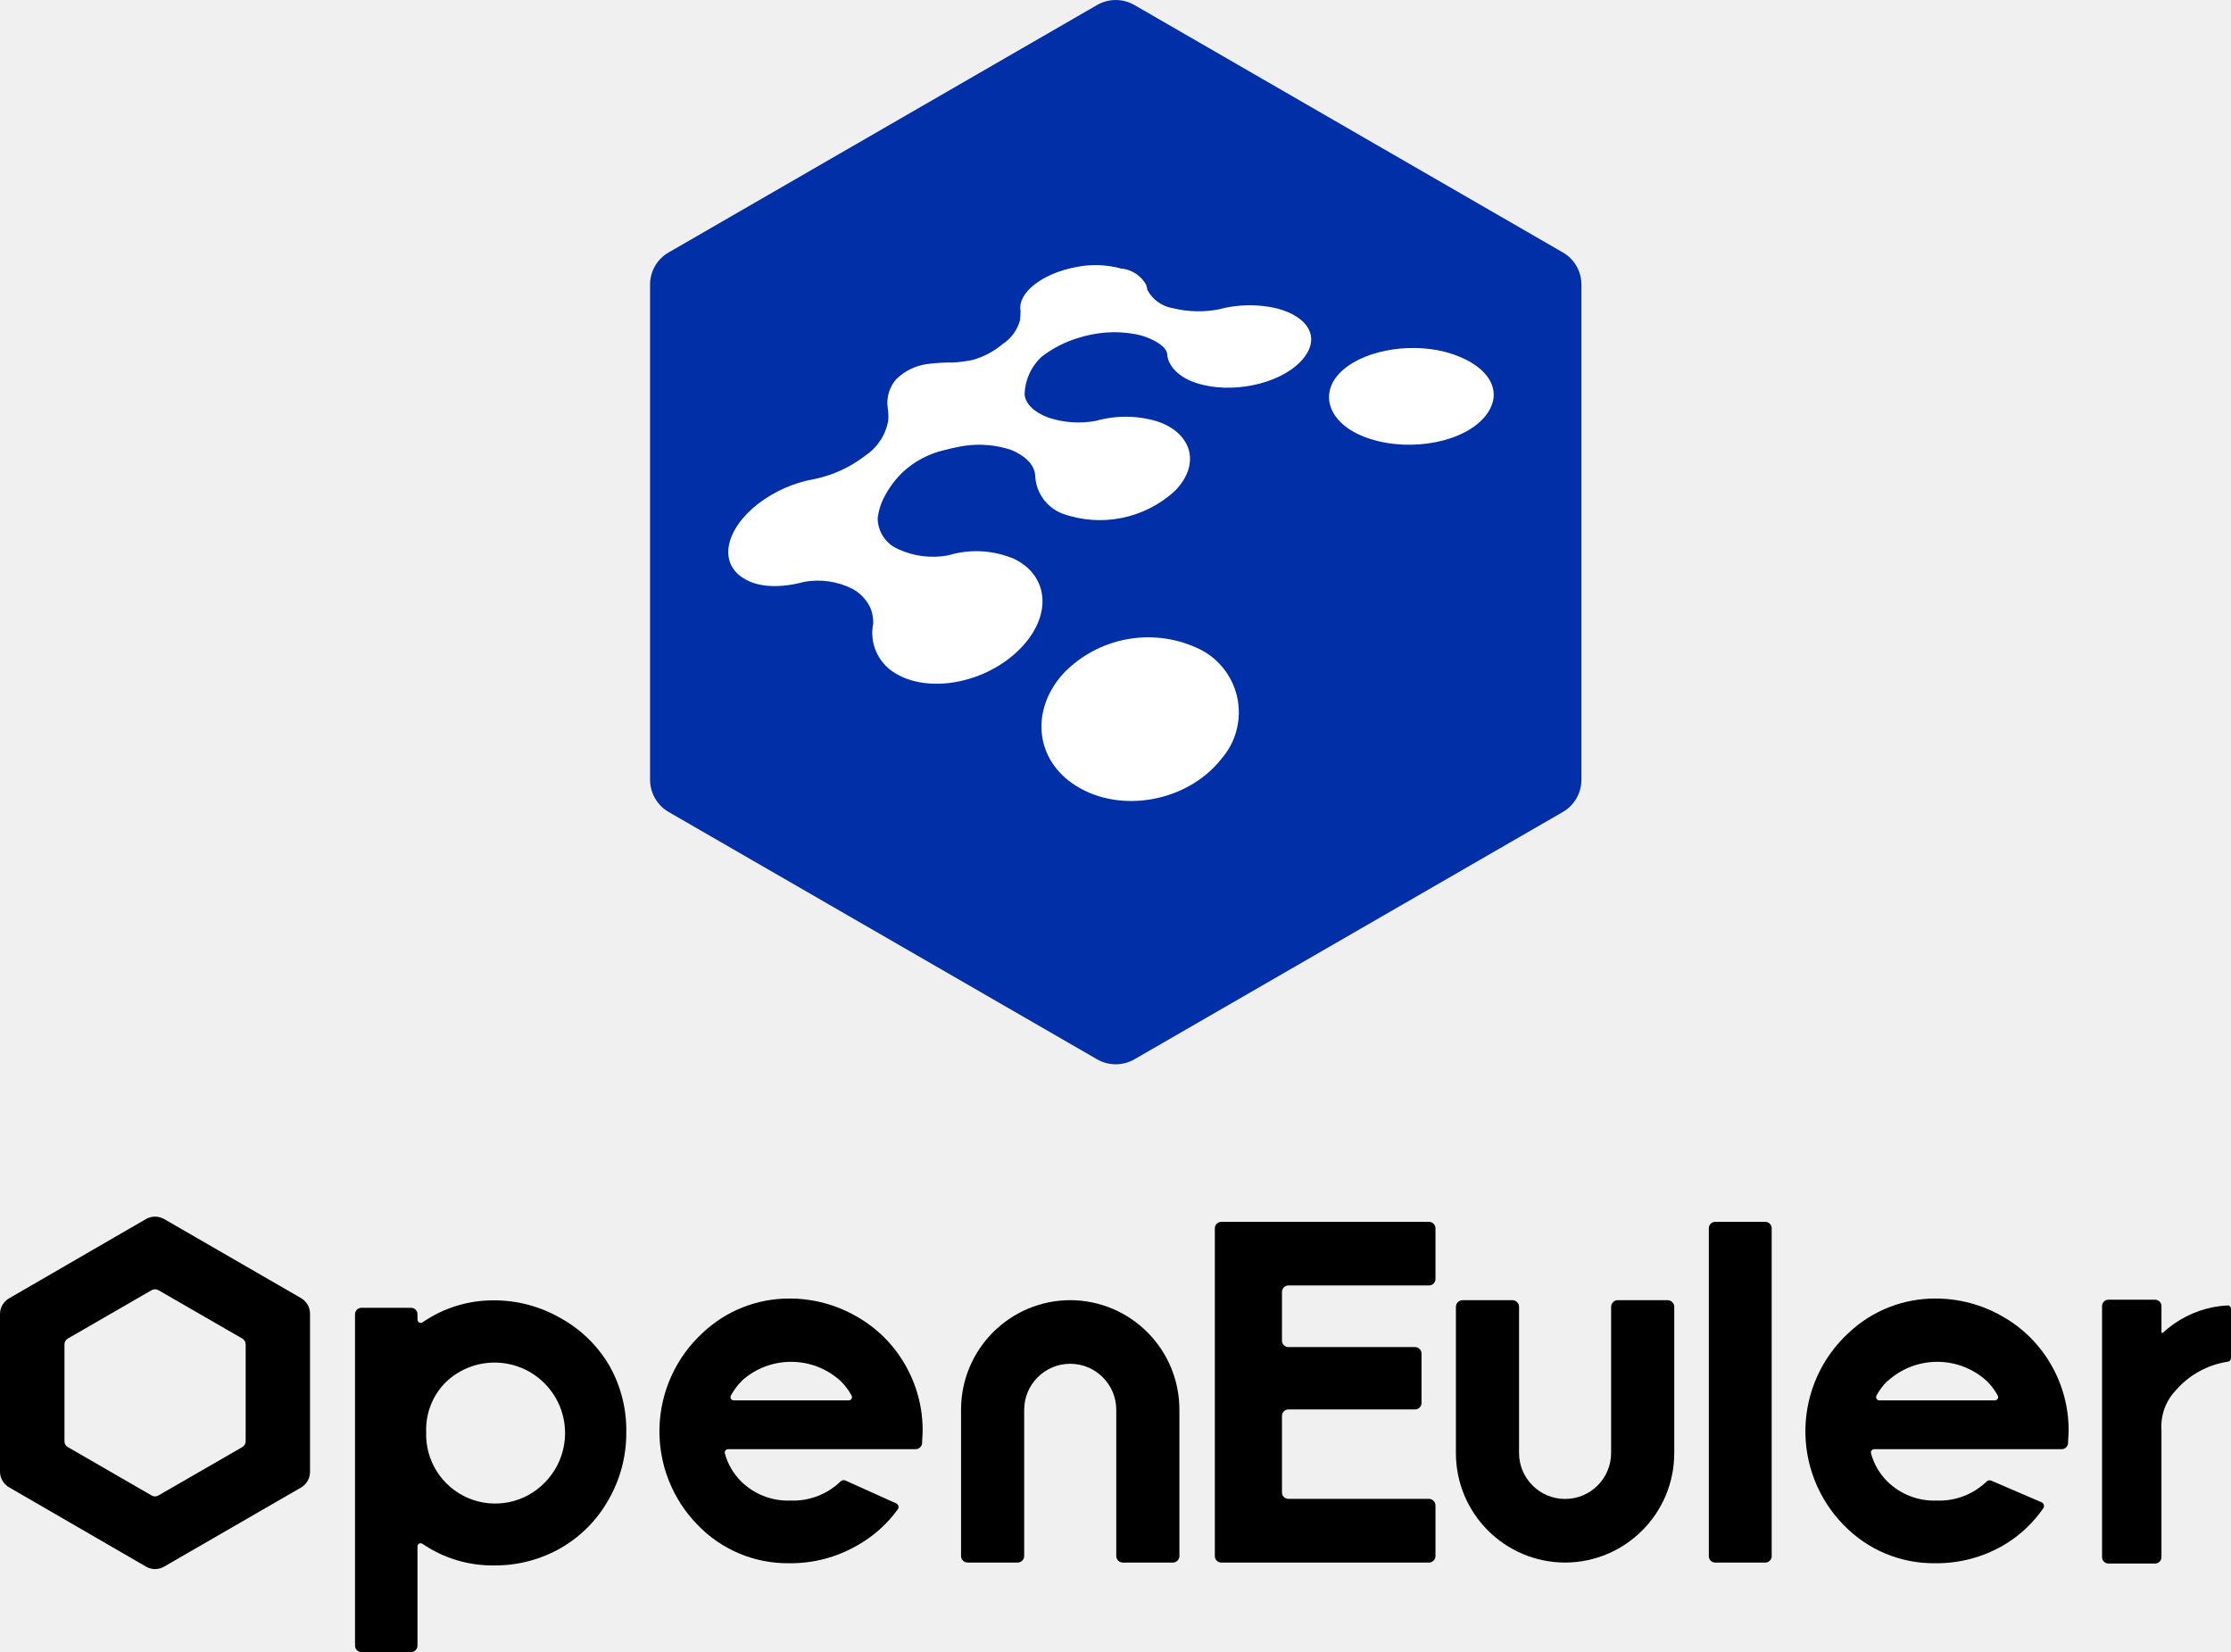
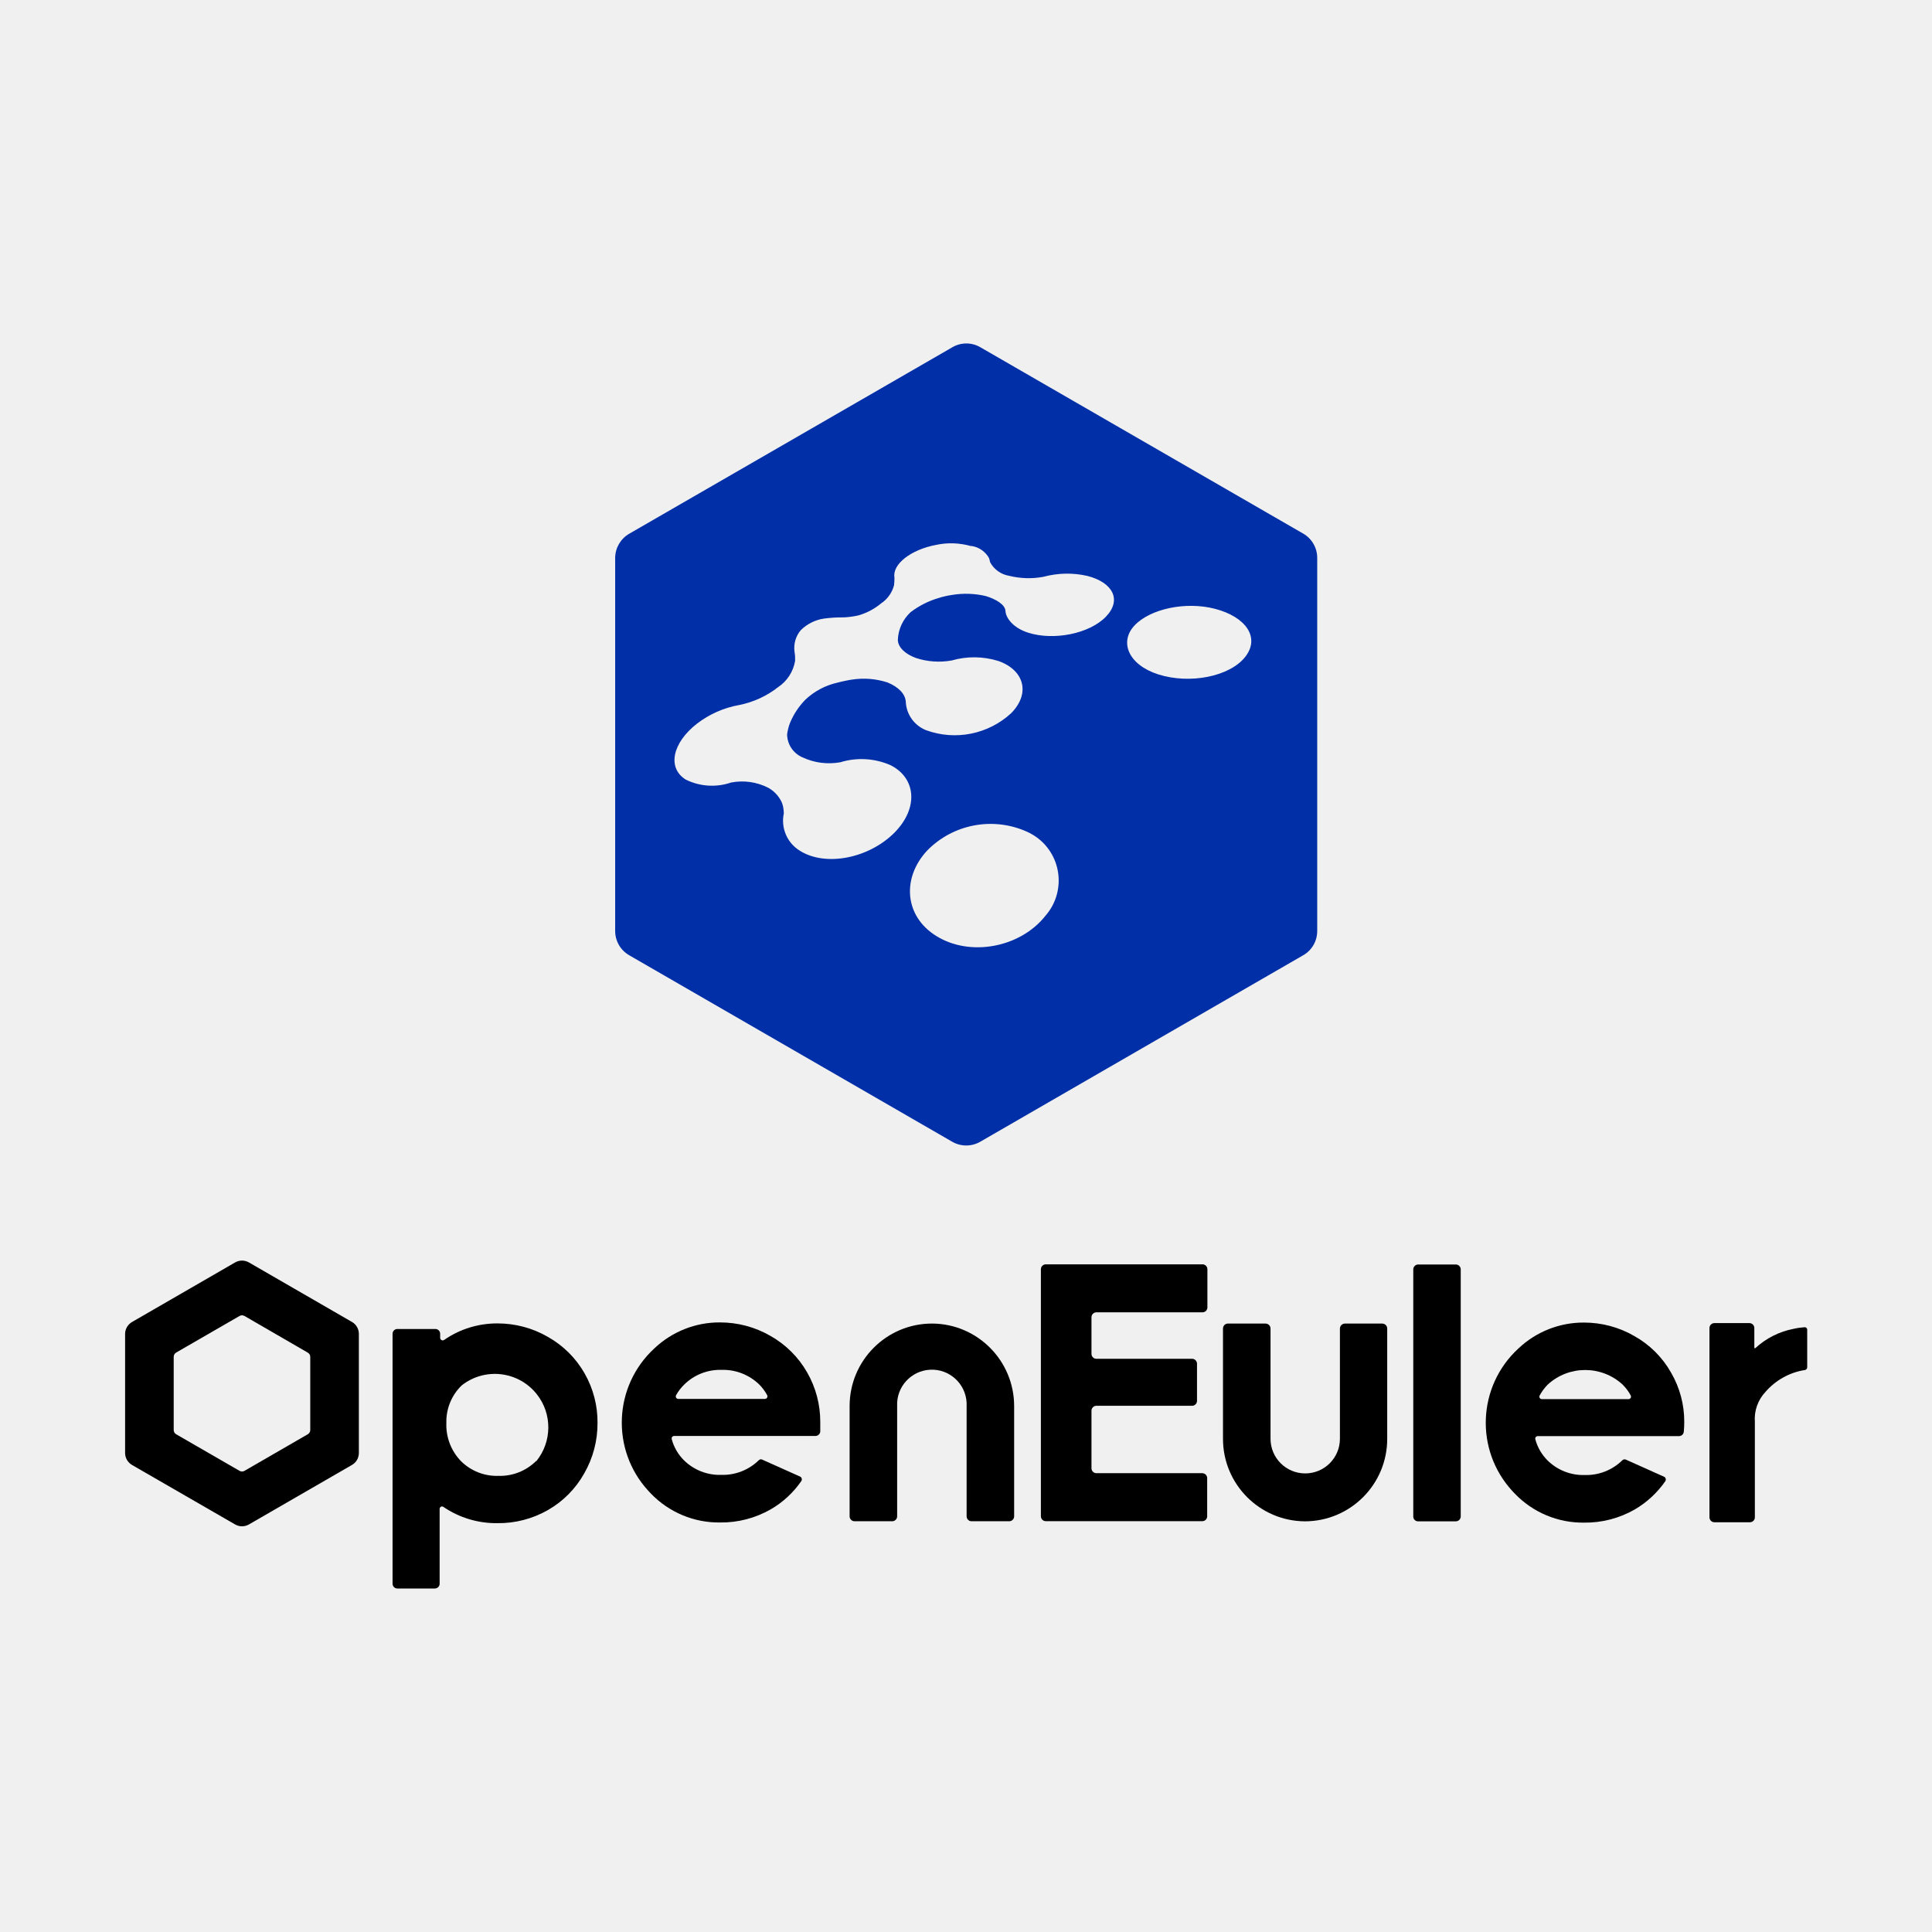
- <svg xmlns="http://www.w3.org/2000/svg" viewBox="0 0 233.58 172.91">
+ <svg xmlns="http://www.w3.org/2000/svg" id="_图层_1" data-name="图层 1" viewBox="0 0 252.82 252.82">
  <defs>
-     <style>.cls-1{fill:#002fa7;}.cls-2{fill:#fff;}</style>
+     <style>
+       .cls-1 {
+         fill: #002fa7;
+       }
+     </style>
  </defs>
-   <g id="图层_2" data-name="图层 2">
-     <g id="图层_1-2" data-name="图层 1">
-       <path class="cls-1" d="M114.87.52,70,26.43a3.87,3.87,0,0,0-1.94,3.36V81.6A3.9,3.9,0,0,0,70,85l44.87,25.9a3.91,3.91,0,0,0,3.89,0L163.63,85a3.9,3.9,0,0,0,1.94-3.37V29.79a3.87,3.87,0,0,0-1.94-3.36L118.76.52A3.91,3.91,0,0,0,114.87.52Z" />
-       <path class="cls-2" d="M151.35,36.85c-4.08-1.06-9-.05-11.16,2.28s-.92,5.49,3.27,6.82c4.39,1.4,9.92.3,12.07-2.42S155.61,38,151.35,36.85Z" />
-       <path class="cls-2" d="M125.19,67.77a12.32,12.32,0,0,0-13.77,2.64c-3.54,3.79-3.15,9.12,1.26,11.87,4.68,2.93,11.67,1.64,15.18-2.82A7.39,7.39,0,0,0,125.19,67.77Z" />
-       <path class="cls-2" d="M133.67,32.28a12.49,12.49,0,0,0-6.13.12,11.3,11.3,0,0,1-4.76-.14,3.68,3.68,0,0,1-2.66-1.92,1.58,1.58,0,0,0-.1-.43s0,0,0-.06h0a3.38,3.38,0,0,0-2.45-1.72.61.61,0,0,0-.13,0,10.14,10.14,0,0,0-4.78-.17c-3.55.66-6.15,2.71-5.81,4.58a10.21,10.21,0,0,1-.06,1A4.34,4.34,0,0,1,105,36a8.39,8.39,0,0,1-3.2,1.69,14.83,14.83,0,0,1-2,.26,19.55,19.55,0,0,0-2.81.17,5.75,5.75,0,0,0-3.17,1.59,3.78,3.78,0,0,0-.88,3A5.5,5.5,0,0,1,93,44h0a5.55,5.55,0,0,1-2.37,3.67,12.93,12.93,0,0,1-5.41,2.49h0a13.54,13.54,0,0,0-5.87,2.6c-3.38,2.64-4.16,6.12-1.53,7.76,1.54,1,3.89,1.06,6.29.41a8,8,0,0,1,5.15.72,4.42,4.42,0,0,1,1.78,1.81,3.24,3.24,0,0,1,.32,1,4.12,4.12,0,0,1,.07.78h0a4.91,4.91,0,0,0,2.25,5.21c3.57,2.22,9.6,1.06,13.14-2.55,3.38-3.45,3-7.63-.64-9.39a10.13,10.13,0,0,0-6.91-.37,8.66,8.66,0,0,1-5.24-.66,3.54,3.54,0,0,1-2.14-3.24,6.83,6.83,0,0,1,.42-1.64,9.92,9.92,0,0,1,2.16-3.13,9.55,9.55,0,0,1,4.44-2.36c.68-.18,1.79-.41,2-.43a10.64,10.64,0,0,1,4.93.41c1.41.57,2.45,1.5,2.54,2.66a4.47,4.47,0,0,0,2.8,4,11.61,11.61,0,0,0,11.84-2.37c2.7-2.76,1.8-6-1.78-7.24a11.39,11.39,0,0,0-6.5-.08,10,10,0,0,1-5-.35c-1.46-.55-2.42-1.44-2.47-2.48a5.59,5.59,0,0,1,1.77-3.87,11.79,11.79,0,0,1,3.91-2,12.63,12.63,0,0,1,1.85-.43,11.79,11.79,0,0,1,4.69.19c1.4.42,2.68,1.19,2.72,2,.06,1.1,1.15,2.41,3.13,3,3.55,1.14,8.47.13,10.77-2.21S137.16,33.19,133.67,32.28Z" />
-       <path d="M179.58,127.91h5.24a.67.67,0,0,1,.67.67v34.33a.67.67,0,0,1-.67.67h-5.24a.67.67,0,0,1-.67-.67V128.58A.67.67,0,0,1,179.58,127.91Z" />
-       <path d="M150.29,133.87v-5.28a.68.68,0,0,0-.69-.68H127.87a.68.68,0,0,0-.68.68V162.9a.68.68,0,0,0,.68.68H149.6a.68.68,0,0,0,.69-.68v-5.31a.69.69,0,0,0-.69-.68H134.9a.67.67,0,0,1-.68-.68v-8a.67.67,0,0,1,.68-.68h13.25a.68.68,0,0,0,.68-.68v-5.17a.68.68,0,0,0-.68-.68H134.9a.67.67,0,0,1-.68-.68v-5.09a.68.68,0,0,1,.68-.68h14.7A.68.68,0,0,0,150.29,133.87Z" />
-       <path d="M231.73,136.84a10.85,10.85,0,0,0-5.28,2.68.09.09,0,0,1-.15-.06v-2.72a.67.67,0,0,0-.67-.68h-4.88a.67.67,0,0,0-.67.68V163a.67.67,0,0,0,.67.68h4.88a.67.67,0,0,0,.67-.68v-6.45c0-.33,0-5.19,0-6.82a5.5,5.5,0,0,1,1.49-4.17,9,9,0,0,1,5.4-3,.41.41,0,0,0,.39-.42V137a.35.35,0,0,0-.36-.34A11,11,0,0,0,231.73,136.84Z" />
-       <path d="M63.82,143A13.45,13.45,0,0,0,58.71,138a13.91,13.91,0,0,0-7-1.87,13,13,0,0,0-7.47,2.3.34.34,0,0,1-.53-.28v-.57a.67.67,0,0,0-.67-.67h-5.2a.67.67,0,0,0-.67.67v34.7a.67.67,0,0,0,.67.67h5.2a.67.67,0,0,0,.67-.67v-10.4a.33.33,0,0,1,.51-.27,13,13,0,0,0,7.51,2.27,13.82,13.82,0,0,0,7-1.83,13.36,13.36,0,0,0,5-5.08,13.94,13.94,0,0,0,1.84-7A13.69,13.69,0,0,0,63.82,143Zm-6.76,12.18a7.23,7.23,0,0,1-12.44-5.28,7,7,0,0,1,2.07-5.22,7.38,7.38,0,0,1,10.37,10.5Z" />
-       <path d="M88,155.09a7.13,7.13,0,0,1-5.22,2,7,7,0,0,1-5.18-2,6.57,6.57,0,0,1-1.71-2.94.35.35,0,0,1,.33-.44H95.87a.67.67,0,0,0,.67-.61c0-.43.06-.87.06-1.31a13.69,13.69,0,0,0-1.83-6.91,13.49,13.49,0,0,0-5.1-5.07,14,14,0,0,0-7-1.87,13.16,13.16,0,0,0-9.1,3.59,14,14,0,0,0-.52,20.12,13.08,13.08,0,0,0,9.64,4,13.89,13.89,0,0,0,7-1.83A13.14,13.14,0,0,0,94,158a.42.42,0,0,0-.18-.62L88.53,155A.45.45,0,0,0,88,155.09Zm-10.38-10.5a7.7,7.7,0,0,1,10.41,0,6.55,6.55,0,0,1,1.13,1.51.34.34,0,0,1-.3.5H76.82a.34.34,0,0,1-.3-.5A6.56,6.56,0,0,1,77.64,144.59Z" />
-       <path d="M112.05,136.11a11.46,11.46,0,0,0-11.43,11.48v15.3a.69.69,0,0,0,.69.69h5.23a.69.69,0,0,0,.69-.69v-15.3a4.82,4.82,0,1,1,9.64,0v15.3a.69.69,0,0,0,.69.69h5.23a.69.69,0,0,0,.69-.69v-15.3A11.46,11.46,0,0,0,112.05,136.11Z" />
-       <path d="M163.86,163.58a11.46,11.46,0,0,0,11.43-11.48V136.81a.7.7,0,0,0-.7-.7h-5.21a.7.7,0,0,0-.7.7V152.1a4.82,4.82,0,1,1-9.64,0V136.81a.7.7,0,0,0-.7-.7h-5.21a.7.7,0,0,0-.7.7V152.1A11.46,11.46,0,0,0,163.86,163.58Z" />
-       <path d="M15.28,127.62,1,135.89A1.9,1.9,0,0,0,0,137.54v16.54a1.9,1.9,0,0,0,1,1.65L15.28,164a1.87,1.87,0,0,0,1.91,0l14.32-8.27a1.9,1.9,0,0,0,.95-1.65V137.54a1.9,1.9,0,0,0-.95-1.65l-14.32-8.27A1.92,1.92,0,0,0,15.28,127.62Zm10.09,23.87-8.79,5.07a.68.68,0,0,1-.7,0L7.1,151.49a.68.68,0,0,1-.35-.6V140.74a.71.71,0,0,1,.35-.61l8.78-5.07a.73.73,0,0,1,.7,0l8.79,5.07a.73.73,0,0,1,.35.61v10.15A.7.7,0,0,1,25.37,151.49Z" />
-       <path d="M208,155.09a7.13,7.13,0,0,1-5.22,2,7,7,0,0,1-5.18-2,6.57,6.57,0,0,1-1.71-2.94.35.35,0,0,1,.33-.44h19.63a.67.67,0,0,0,.67-.61c0-.43.06-.87.06-1.31a13.69,13.69,0,0,0-1.83-6.91,13.49,13.49,0,0,0-5.1-5.07,14,14,0,0,0-7-1.87,13.16,13.16,0,0,0-9.1,3.59,14,14,0,0,0-.52,20.12,13.08,13.08,0,0,0,9.64,4,13.89,13.89,0,0,0,7-1.83,13.14,13.14,0,0,0,4.26-3.93.42.42,0,0,0-.18-.62L208.47,155A.45.45,0,0,0,208,155.09Zm-10.38-10.5a7.7,7.7,0,0,1,10.41,0,6.55,6.55,0,0,1,1.13,1.51.34.34,0,0,1-.3.5H196.76a.34.34,0,0,1-.3-.5A6.56,6.56,0,0,1,197.58,144.59Z" />
-     </g>
+   <path class="cls-1" d="m170.54,69.83l-42.27-24.4c-1.13-.65-2.53-.65-3.66.02l-42.28,24.4c-1.12.65-1.82,1.85-1.83,3.15v48.82c0,1.31.69,2.52,1.83,3.18l42.28,24.41c1.13.65,2.53.65,3.66,0l42.27-24.41c1.14-.65,1.83-1.86,1.83-3.17v-48.83c0-1.31-.7-2.52-1.83-3.17Zm-33.72,49.99c-3.3,4.2-9.89,5.42-14.3,2.66-4.19-2.59-4.52-7.61-1.19-11.18,3.39-3.46,8.57-4.45,13-2.49.65.28,1.26.67,1.8,1.13,2.92,2.54,3.23,6.96.69,9.88Zm7.89-39.11c-2.14,2.21-6.79,3.15-10.14,2.09-1.92-.6-2.94-1.87-3-2.87-.04-.8-1.24-1.53-2.57-1.93-1.45-.34-2.94-.39-4.41-.15-.59.09-1.18.22-1.75.4-1.33.39-2.58,1.02-3.68,1.86-1.02.95-1.62,2.25-1.67,3.64.05.98.95,1.82,2.33,2.34,1.52.51,3.14.62,4.71.34,2.01-.58,4.14-.55,6.13.07,3.36,1.19,4.22,4.22,1.67,6.82-3,2.77-7.31,3.64-11.15,2.23-1.54-.61-2.58-2.07-2.65-3.73-.08-1.09-1.05-1.96-2.38-2.51-1.5-.49-3.09-.62-4.65-.38-.23.02-1.27.23-1.91.4-1.57.35-3.02,1.12-4.19,2.22-.85.87-1.53,1.88-2,3-.2.5-.33,1.02-.4,1.55.02,1.31.8,2.48,2,3,1.55.73,3.28.95,4.96.65,2.14-.66,4.45-.53,6.51.35,3.39,1.65,3.79,5.59.6,8.84-3.38,3.4-9.02,4.5-12.38,2.4-1.68-1.02-2.53-2.98-2.12-4.9,0-.25-.03-.5-.07-.74-.05-.32-.15-.62-.3-.91-.38-.72-.97-1.32-1.68-1.71-1.5-.76-3.2-1-4.85-.68-1.95.67-4.08.53-5.93-.38-2.48-1.55-1.73-4.83,1.45-7.31,1.62-1.25,3.52-2.09,5.53-2.45,1.86-.37,3.61-1.17,5.1-2.34,1.19-.79,2-2.05,2.23-3.46.01-.39-.01-.78-.08-1.17-.14-1.02.16-2.06.83-2.84.82-.8,1.87-1.33,3-1.5.88-.12,1.76-.17,2.64-.16.63-.03,1.25-.12,1.86-.25,1.1-.31,2.12-.85,3-1.58.83-.55,1.43-1.39,1.69-2.36.04-.33.06-.67.06-1-.32-1.75,2.13-3.68,5.47-4.3,1.49-.32,3.04-.26,4.51.15h.12c.98.15,1.83.75,2.3,1.63v.06c.05.13.09.26.1.4.5.96,1.43,1.63,2.5,1.81,1.47.36,3,.41,4.49.13,1.89-.51,3.87-.55,5.77-.11,3.3.85,4.54,3.13,2.4,5.34Zm18.23,5.26c-2.02,2.56-7.23,3.6-11.37,2.28-3.94-1.26-5.14-4.28-3.08-6.43,2.06-2.15,6.67-3.15,10.51-2.15,4,1.04,5.96,3.74,3.94,6.3Z" />
+   <g>
+     <path d="m190.51,165.47h-4.93c-.35,0-.64.29-.64.64v32.34s0,0,0,.01c0,.35.29.63.64.62h4.93c.35,0,.63-.28.64-.63v-32.34c0-.35-.29-.64-.64-.64Z" />
+     <path d="m157.36,165.45h-20.51c-.35,0-.64.29-.64.64v32.33c0,.35.29.64.64.64h20.48c.35,0,.63-.27.64-.62,0,0,0-.01,0-.02v-5c0-.35-.29-.64-.64-.64h-13.86c-.35,0-.64-.29-.64-.64v-7.54c0-.35.29-.64.64-.64h12.53c.35,0,.64-.29.64-.64v-4.87c0-.35-.29-.64-.64-.64h-12.53c-.35,0-.64-.29-.64-.64v-4.8c0-.35.29-.64.64-.64h13.86c.35.02.65-.26.67-.61,0-.01,0-.02,0-.03v-5c0-.35-.29-.64-.64-.64Z" />
+     <path d="m236.49,178.91v-4.91c0-.18-.14-.32-.32-.32,0,0-.01,0-.02,0-.48.03-.97.1-1.44.21-1.87.36-3.6,1.23-5,2.52-.03.03-.08.04-.11,0-.02-.02-.03-.04-.03-.07v-2.56c0-.35-.29-.64-.64-.64h-4.59c-.35,0-.64.29-.64.64v24.78c0,.35.29.64.64.64h4.66c.35,0,.64-.29.64-.64v-12.5c-.11-1.45.4-2.87,1.4-3.93,1.31-1.51,3.11-2.52,5.08-2.84.2,0,.37-.17.37-.37,0,0,0-.01,0-.02Z" />
+     <path d="m71.69,174.94c-2-1.16-4.27-1.76-6.58-1.76-2.5-.01-4.95.74-7,2.17-.15.1-.36.06-.46-.1-.03-.05-.05-.11-.05-.17v-.54c0-.35-.28-.63-.63-.63h-4.97c-.35,0-.63.28-.63.63v32.7c0,.35.28.63.63.63h4.9c.35,0,.63-.28.63-.63v-9.79c0-.17.13-.31.3-.32.07,0,.13.02.19.06,2.08,1.42,4.55,2.16,7.07,2.13,2.32.03,4.61-.57,6.62-1.72,1.99-1.14,3.62-2.79,4.74-4.79,1.15-2,1.75-4.27,1.74-6.58.03-2.28-.56-4.53-1.69-6.51-1.14-2-2.8-3.65-4.81-4.78Zm-1.5,16.26h-.05c-1.31,1.29-3.09,1.99-4.92,1.93-1.82.06-3.58-.63-4.88-1.91-1.3-1.33-2-3.14-1.93-5-.05-1.85.67-3.63,2-4.92,3.03-2.4,7.43-1.89,9.83,1.14,2.04,2.57,2.01,6.21-.05,8.76Z" />
+     <path d="m100.81,174.81c-2-1.16-4.28-1.76-6.59-1.76-3.18-.02-6.25,1.19-8.57,3.38-5.38,4.93-5.74,13.29-.81,18.66.1.11.21.23.32.34,2.37,2.47,5.66,3.85,9.08,3.8,2.32.03,4.61-.57,6.62-1.72,1.59-.92,2.96-2.19,4-3.7.12-.18.08-.43-.11-.56-.02-.01-.04-.02-.06-.03l-5-2.24c-.14-.04-.29,0-.39.1-1.31,1.28-3.09,1.98-4.92,1.92-1.82.06-3.58-.63-4.88-1.91-.77-.77-1.32-1.72-1.6-2.77-.05-.17.05-.35.22-.4.03,0,.05-.01.08-.01h18.5c.33,0,.61-.25.64-.58v-1.23c.01-2.28-.58-4.53-1.72-6.51-1.14-2-2.8-3.65-4.81-4.78Zm-.57,8.22s-.09.03-.13.03h-11.36c-.18,0-.32-.14-.32-.32,0-.06.01-.11.04-.16.28-.51.64-.98,1.06-1.39,1.29-1.28,3.06-1.98,4.88-1.93,1.83-.06,3.61.63,4.93,1.9.42.42.78.91,1.06,1.43.08.17,0,.36-.16.44Z" />
+     <path d="m122,173.2c-5.96-.02-10.8,4.8-10.82,10.76,0,.01,0,.03,0,.04v14.42c0,.36.29.65.65.65h4.92c.36,0,.65-.29.65-.65v-14.42c-.12-2.51,1.82-4.64,4.33-4.76,2.51-.12,4.64,1.82,4.76,4.33,0,.14,0,.28,0,.43v14.42c0,.36.29.65.65.65h4.92c.36,0,.65-.29.65-.65v-14.42c0-5.93-4.78-10.76-10.71-10.8Z" />
+     <path d="m180.87,173.2h-4.87c-.36,0-.65.29-.66.65v14.42c0,2.51-2.03,4.54-4.54,4.54s-4.54-2.03-4.54-4.54v-14.42c0-.36-.3-.65-.66-.65h-4.91c-.36,0-.65.29-.65.65v14.42c-.01,5.94,4.78,10.77,10.72,10.81,5.96-.01,10.78-4.85,10.77-10.81v-14.42c0-.36-.3-.65-.66-.65Z" />
+     <path d="m46.06,172.99l-13.49-7.79c-.56-.32-1.24-.32-1.8,0l-13.5,7.8c-.55.32-.9.92-.9,1.56v15.58c0,.64.35,1.24.9,1.56l13.5,7.79c.56.32,1.24.32,1.8,0l13.49-7.79c.56-.32.9-.92.9-1.56v-15.59c0-.64-.34-1.24-.9-1.56Zm-5.46,14.14c0,.23-.13.45-.33.56l-8.27,4.78c-.2.12-.46.12-.66,0l-8.28-4.78c-.21-.11-.33-.33-.33-.57v-9.56c0-.24.12-.45.33-.57l8.28-4.78c.2-.12.46-.12.66,0l8.27,4.79c.21.12.33.33.33.57v9.56Z" />
+     <path d="m213.86,174.83c-2-1.16-4.27-1.76-6.58-1.76-3.18-.02-6.25,1.19-8.57,3.38-5.38,4.93-5.74,13.29-.81,18.66.1.11.21.23.32.34,2.37,2.47,5.66,3.85,9.08,3.8,2.32.03,4.61-.57,6.62-1.72,1.59-.93,2.95-2.19,4-3.7.12-.18.08-.43-.11-.56-.02-.01-.04-.02-.06-.03l-5-2.24c-.15-.06-.32-.03-.44.08-1.31,1.29-3.08,1.99-4.92,1.94-1.82.06-3.58-.63-4.88-1.91-.77-.77-1.32-1.72-1.6-2.77-.05-.17.05-.35.22-.4.03,0,.05-.01.08-.01h18.5c.33,0,.6-.25.63-.58.04-.41.06-.82.06-1.23.02-2.29-.58-4.53-1.73-6.51-1.13-2-2.8-3.66-4.81-4.78Zm-.59,8.22s-.1.04-.15.04h-11.36c-.18,0-.32-.14-.32-.32,0-.06.01-.11.04-.16.28-.52.64-1,1.05-1.42,2.77-2.55,7.04-2.55,9.81,0,.42.42.78.9,1.06,1.43.08.16.02.35-.13.43Z" />
  </g>
</svg>
